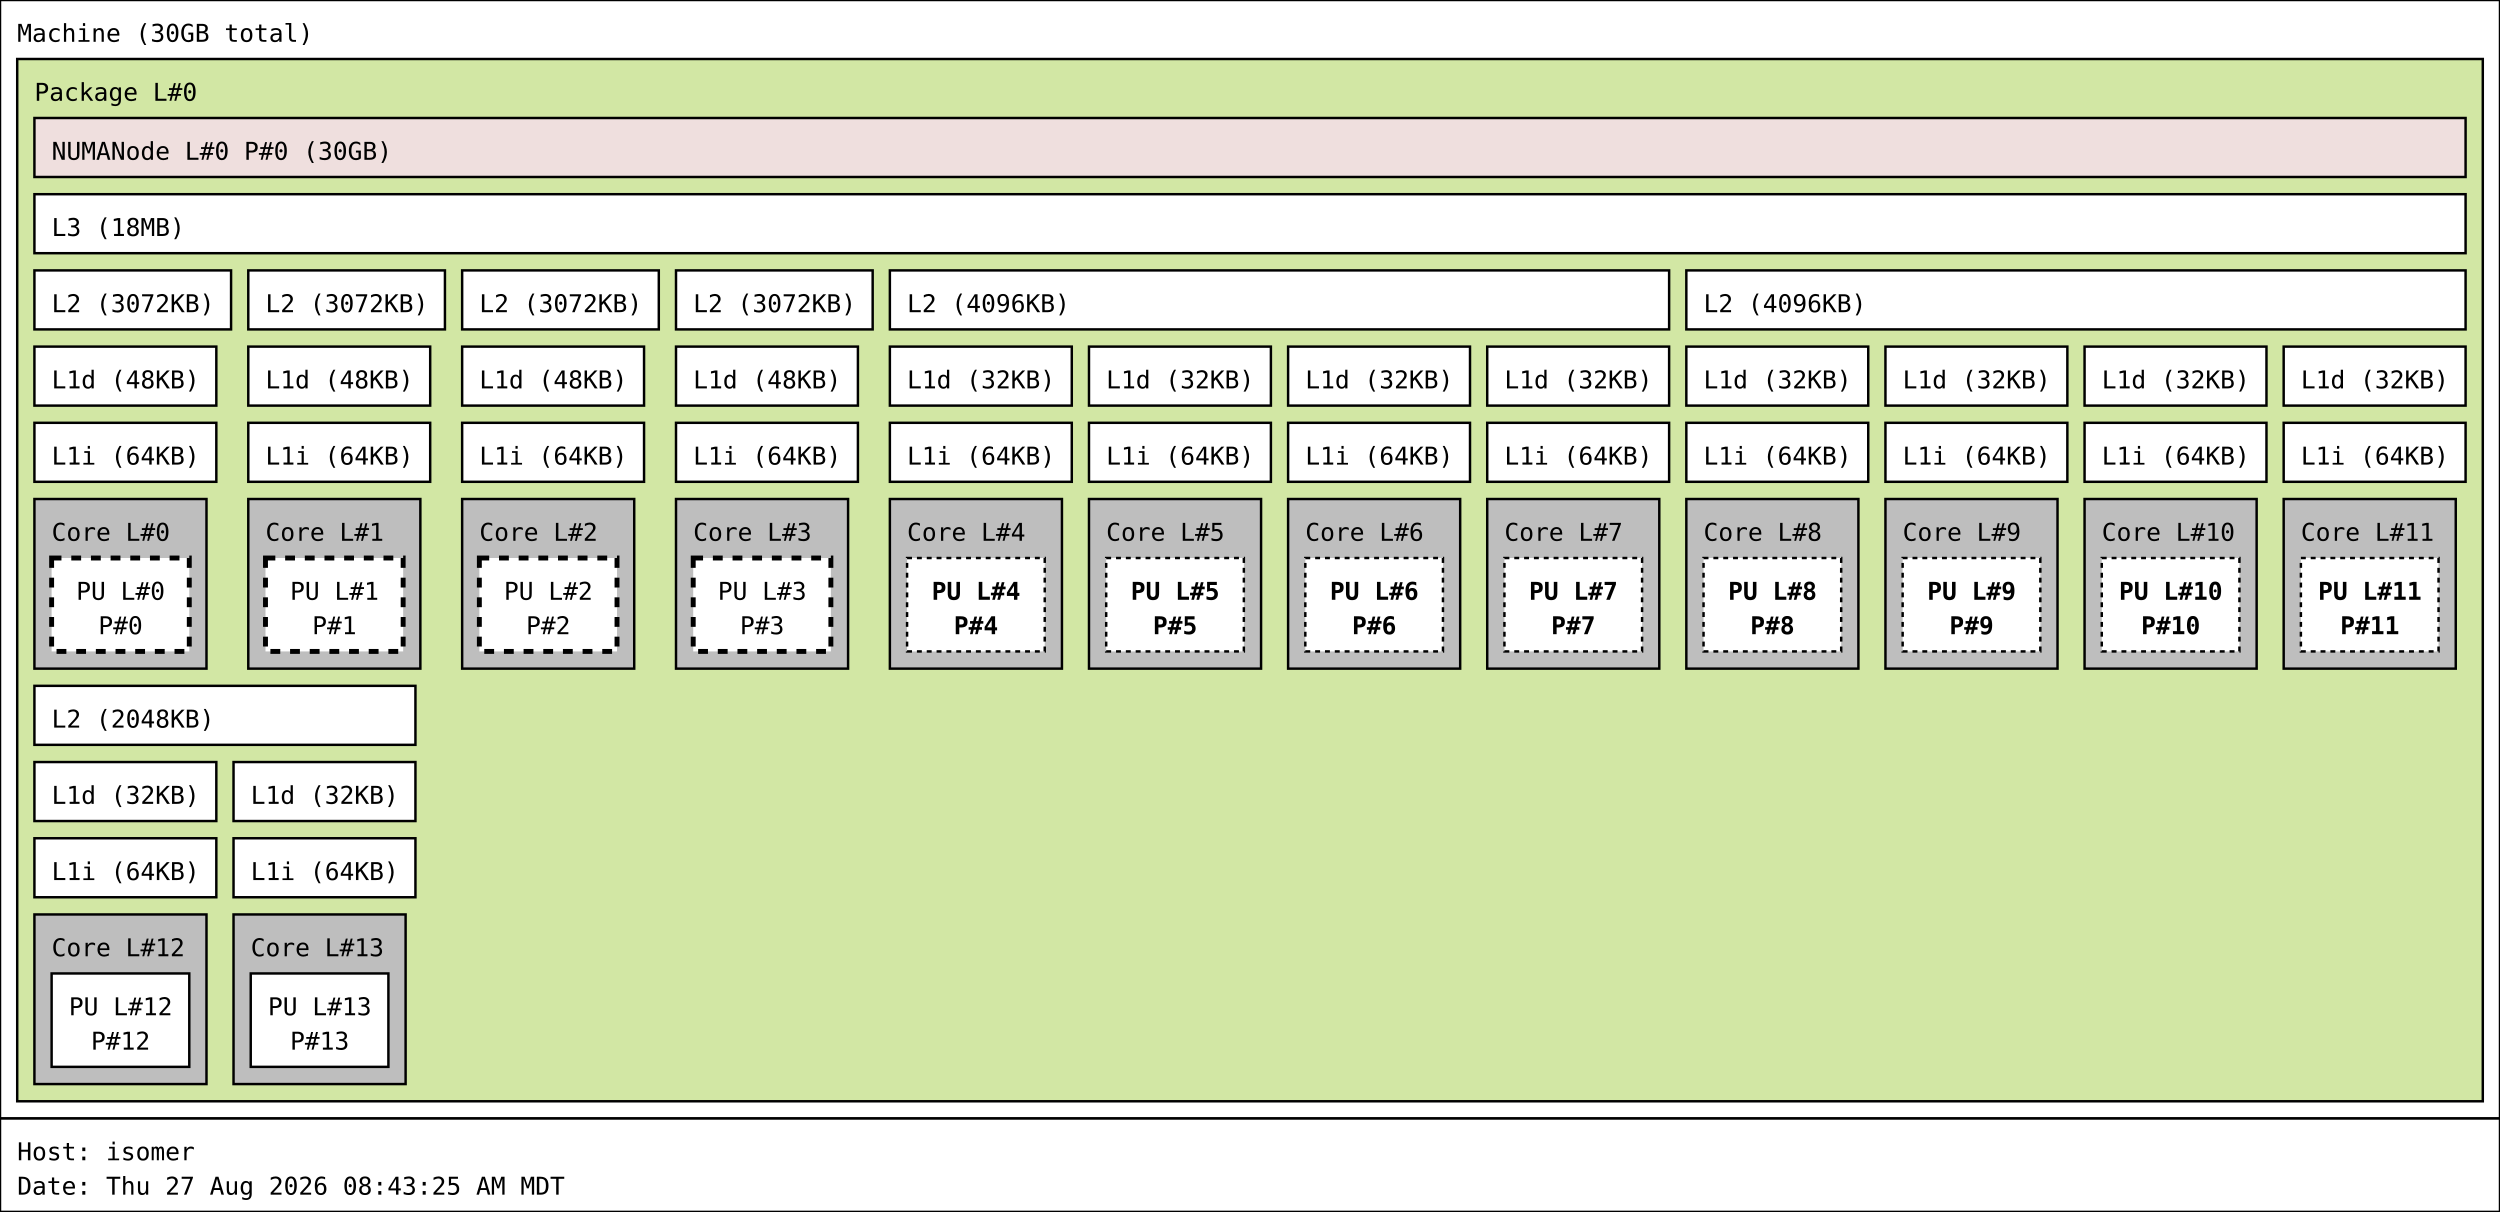
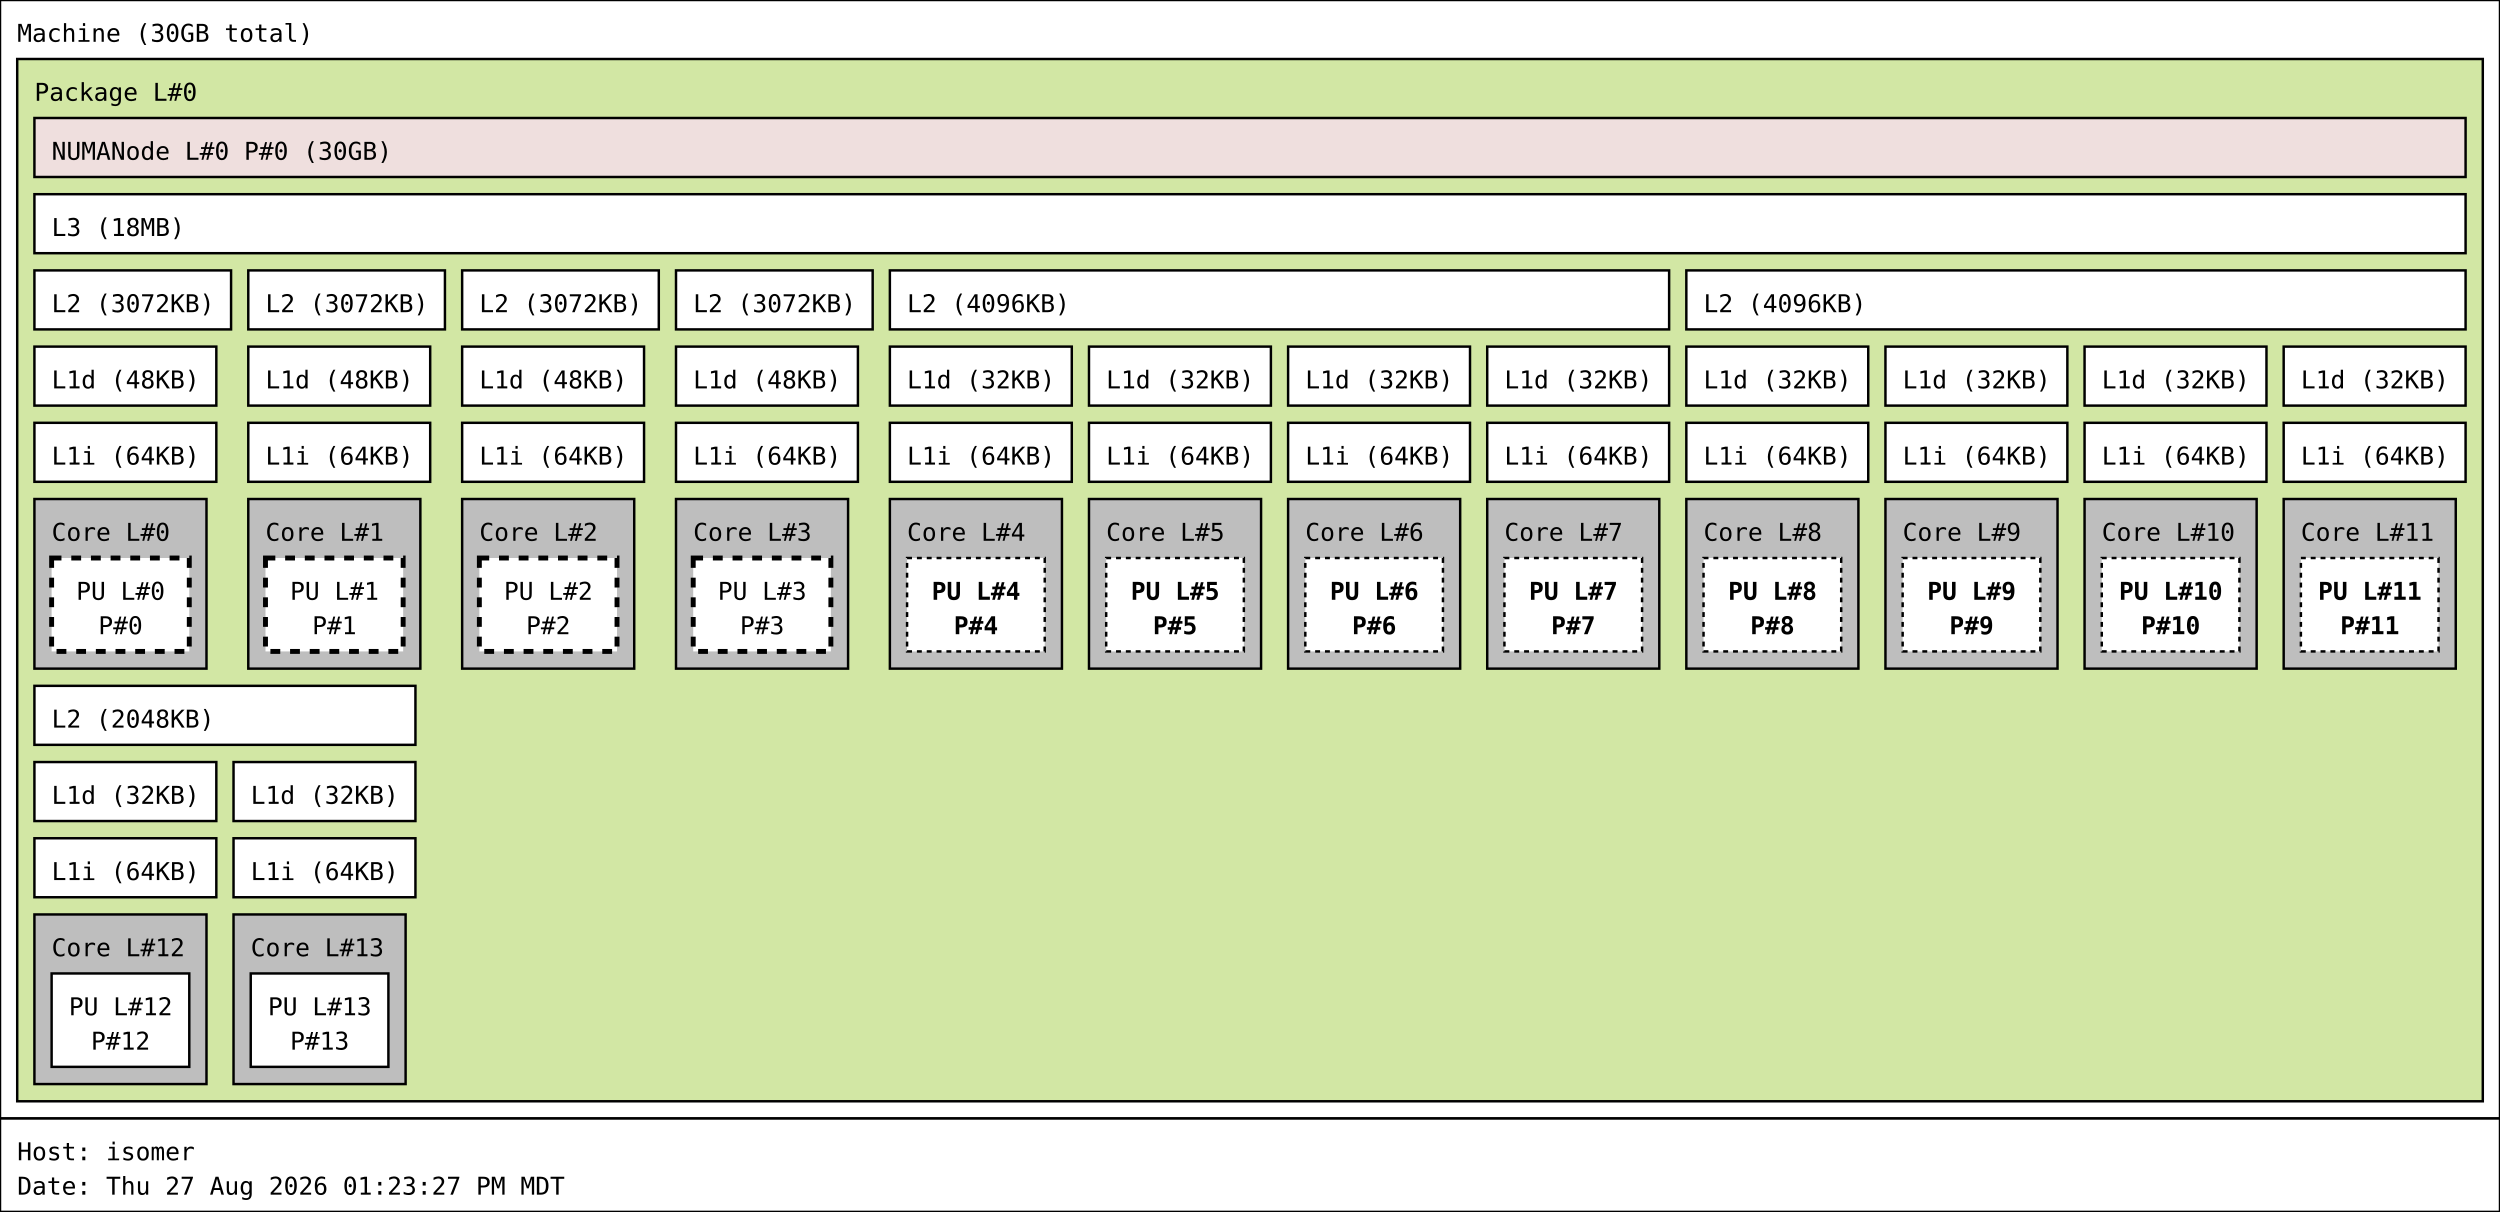
<svg xmlns="http://www.w3.org/2000/svg" width="1017px" height="493px" viewBox="0 0 1017px 493px" version="1.1">
  <rect id="Machine_0_rect" class="Machine" x="0" y="0" width="1017" height="455" fill="rgb(255,255,255)" stroke="rgb(0,0,0)" stroke-width="1" />
  <text id="Machine_0_text" class="Machine" font-family="Monospace" x="7" y="17" fill="rgb(0,0,0)" font-size="10px">Machine (30GB total)</text>
  <rect id="Package_0_rect" class="Package" x="7" y="24" width="1003" height="424" fill="rgb(210,231,164)" stroke="rgb(0,0,0)" stroke-width="1" />
  <text id="Package_0_text" class="Package" font-family="Monospace" x="14" y="41" fill="rgb(0,0,0)" font-size="10px">Package L#0</text>
  <rect id="L3_0_rect" class="L3" x="14" y="79" width="989" height="24" fill="rgb(255,255,255)" stroke="rgb(0,0,0)" stroke-width="1" />
  <text id="L3_0_text" class="L3" font-family="Monospace" x="21" y="96" fill="rgb(0,0,0)" font-size="10px">L3 (18MB)</text>
  <rect id="L2_0_rect" class="L2" x="14" y="110" width="80" height="24" fill="rgb(255,255,255)" stroke="rgb(0,0,0)" stroke-width="1" />
  <text id="L2_0_text" class="L2" font-family="Monospace" x="21" y="127" fill="rgb(0,0,0)" font-size="10px">L2 (3072KB)</text>
  <rect id="L1d_0_rect" class="L1d" x="14" y="141" width="74" height="24" fill="rgb(255,255,255)" stroke="rgb(0,0,0)" stroke-width="1" />
  <text id="L1d_0_text" class="L1d" font-family="Monospace" x="21" y="158" fill="rgb(0,0,0)" font-size="10px">L1d (48KB)</text>
  <rect id="L1i_0_rect" class="L1i" x="14" y="172" width="74" height="24" fill="rgb(255,255,255)" stroke="rgb(0,0,0)" stroke-width="1" />
  <text id="L1i_0_text" class="L1i" font-family="Monospace" x="21" y="189" fill="rgb(0,0,0)" font-size="10px">L1i (64KB)</text>
  <rect id="Core_0_rect" class="Core" x="14" y="203" width="70" height="69" fill="rgb(190,190,190)" stroke="rgb(0,0,0)" stroke-width="1" />
  <text id="Core_0_text" class="Core" font-family="Monospace" x="21" y="220" fill="rgb(0,0,0)" font-size="10px">Core L#0</text>
  <rect id="PU_0_rect" class="PU" x="21" y="227" width="56" height="38" fill="rgb(255,255,255)" stroke="rgb(0,0,0)" stroke-width="2" stroke-dasharray="4" />
  <text id="PU_0_text" class="PU" font-family="Monospace" x="31" y="244" fill="rgb(0,0,0)" font-size="10px">PU L#0</text>
  <text id="PU_0_text_1" class="PU" font-family="Monospace" x="40" y="258" fill="rgb(0,0,0)" font-size="10px">P#0</text>
  <rect id="L2_1_rect" class="L2" x="101" y="110" width="80" height="24" fill="rgb(255,255,255)" stroke="rgb(0,0,0)" stroke-width="1" />
  <text id="L2_1_text" class="L2" font-family="Monospace" x="108" y="127" fill="rgb(0,0,0)" font-size="10px">L2 (3072KB)</text>
  <rect id="L1d_1_rect" class="L1d" x="101" y="141" width="74" height="24" fill="rgb(255,255,255)" stroke="rgb(0,0,0)" stroke-width="1" />
  <text id="L1d_1_text" class="L1d" font-family="Monospace" x="108" y="158" fill="rgb(0,0,0)" font-size="10px">L1d (48KB)</text>
  <rect id="L1i_1_rect" class="L1i" x="101" y="172" width="74" height="24" fill="rgb(255,255,255)" stroke="rgb(0,0,0)" stroke-width="1" />
  <text id="L1i_1_text" class="L1i" font-family="Monospace" x="108" y="189" fill="rgb(0,0,0)" font-size="10px">L1i (64KB)</text>
  <rect id="Core_1_rect" class="Core" x="101" y="203" width="70" height="69" fill="rgb(190,190,190)" stroke="rgb(0,0,0)" stroke-width="1" />
  <text id="Core_1_text" class="Core" font-family="Monospace" x="108" y="220" fill="rgb(0,0,0)" font-size="10px">Core L#1</text>
  <rect id="PU_1_rect" class="PU" x="108" y="227" width="56" height="38" fill="rgb(255,255,255)" stroke="rgb(0,0,0)" stroke-width="2" stroke-dasharray="4" />
  <text id="PU_1_text" class="PU" font-family="Monospace" x="118" y="244" fill="rgb(0,0,0)" font-size="10px">PU L#1</text>
  <text id="PU_1_text_1" class="PU" font-family="Monospace" x="127" y="258" fill="rgb(0,0,0)" font-size="10px">P#1</text>
  <rect id="L2_2_rect" class="L2" x="188" y="110" width="80" height="24" fill="rgb(255,255,255)" stroke="rgb(0,0,0)" stroke-width="1" />
  <text id="L2_2_text" class="L2" font-family="Monospace" x="195" y="127" fill="rgb(0,0,0)" font-size="10px">L2 (3072KB)</text>
  <rect id="L1d_2_rect" class="L1d" x="188" y="141" width="74" height="24" fill="rgb(255,255,255)" stroke="rgb(0,0,0)" stroke-width="1" />
  <text id="L1d_2_text" class="L1d" font-family="Monospace" x="195" y="158" fill="rgb(0,0,0)" font-size="10px">L1d (48KB)</text>
  <rect id="L1i_2_rect" class="L1i" x="188" y="172" width="74" height="24" fill="rgb(255,255,255)" stroke="rgb(0,0,0)" stroke-width="1" />
  <text id="L1i_2_text" class="L1i" font-family="Monospace" x="195" y="189" fill="rgb(0,0,0)" font-size="10px">L1i (64KB)</text>
  <rect id="Core_2_rect" class="Core" x="188" y="203" width="70" height="69" fill="rgb(190,190,190)" stroke="rgb(0,0,0)" stroke-width="1" />
  <text id="Core_2_text" class="Core" font-family="Monospace" x="195" y="220" fill="rgb(0,0,0)" font-size="10px">Core L#2</text>
  <rect id="PU_2_rect" class="PU" x="195" y="227" width="56" height="38" fill="rgb(255,255,255)" stroke="rgb(0,0,0)" stroke-width="2" stroke-dasharray="4" />
  <text id="PU_2_text" class="PU" font-family="Monospace" x="205" y="244" fill="rgb(0,0,0)" font-size="10px">PU L#2</text>
  <text id="PU_2_text_1" class="PU" font-family="Monospace" x="214" y="258" fill="rgb(0,0,0)" font-size="10px">P#2</text>
  <rect id="L2_3_rect" class="L2" x="275" y="110" width="80" height="24" fill="rgb(255,255,255)" stroke="rgb(0,0,0)" stroke-width="1" />
  <text id="L2_3_text" class="L2" font-family="Monospace" x="282" y="127" fill="rgb(0,0,0)" font-size="10px">L2 (3072KB)</text>
  <rect id="L1d_3_rect" class="L1d" x="275" y="141" width="74" height="24" fill="rgb(255,255,255)" stroke="rgb(0,0,0)" stroke-width="1" />
  <text id="L1d_3_text" class="L1d" font-family="Monospace" x="282" y="158" fill="rgb(0,0,0)" font-size="10px">L1d (48KB)</text>
  <rect id="L1i_3_rect" class="L1i" x="275" y="172" width="74" height="24" fill="rgb(255,255,255)" stroke="rgb(0,0,0)" stroke-width="1" />
  <text id="L1i_3_text" class="L1i" font-family="Monospace" x="282" y="189" fill="rgb(0,0,0)" font-size="10px">L1i (64KB)</text>
  <rect id="Core_3_rect" class="Core" x="275" y="203" width="70" height="69" fill="rgb(190,190,190)" stroke="rgb(0,0,0)" stroke-width="1" />
  <text id="Core_3_text" class="Core" font-family="Monospace" x="282" y="220" fill="rgb(0,0,0)" font-size="10px">Core L#3</text>
  <rect id="PU_3_rect" class="PU" x="282" y="227" width="56" height="38" fill="rgb(255,255,255)" stroke="rgb(0,0,0)" stroke-width="2" stroke-dasharray="4" />
  <text id="PU_3_text" class="PU" font-family="Monospace" x="292" y="244" fill="rgb(0,0,0)" font-size="10px">PU L#3</text>
  <text id="PU_3_text_1" class="PU" font-family="Monospace" x="301" y="258" fill="rgb(0,0,0)" font-size="10px">P#3</text>
  <rect id="L2_4_rect" class="L2" x="362" y="110" width="317" height="24" fill="rgb(255,255,255)" stroke="rgb(0,0,0)" stroke-width="1" />
  <text id="L2_4_text" class="L2" font-family="Monospace" x="369" y="127" fill="rgb(0,0,0)" font-size="10px">L2 (4096KB)</text>
  <rect id="L1d_4_rect" class="L1d" x="362" y="141" width="74" height="24" fill="rgb(255,255,255)" stroke="rgb(0,0,0)" stroke-width="1" />
  <text id="L1d_4_text" class="L1d" font-family="Monospace" x="369" y="158" fill="rgb(0,0,0)" font-size="10px">L1d (32KB)</text>
  <rect id="L1i_4_rect" class="L1i" x="362" y="172" width="74" height="24" fill="rgb(255,255,255)" stroke="rgb(0,0,0)" stroke-width="1" />
  <text id="L1i_4_text" class="L1i" font-family="Monospace" x="369" y="189" fill="rgb(0,0,0)" font-size="10px">L1i (64KB)</text>
  <rect id="Core_4_rect" class="Core" x="362" y="203" width="70" height="69" fill="rgb(190,190,190)" stroke="rgb(0,0,0)" stroke-width="1" />
  <text id="Core_4_text" class="Core" font-family="Monospace" x="369" y="220" fill="rgb(0,0,0)" font-size="10px">Core L#4</text>
  <rect id="PU_4_rect" class="PU" x="369" y="227" width="56" height="38" fill="rgb(255,255,255)" stroke="rgb(0,0,0)" stroke-width="1" stroke-dasharray="2" />
  <text id="PU_4_text" class="PU" font-family="Monospace" font-weight="bold" x="379" y="244" fill="rgb(0,0,0)" font-size="10px">PU L#4</text>
  <text id="PU_4_text_1" class="PU" font-family="Monospace" font-weight="bold" x="388" y="258" fill="rgb(0,0,0)" font-size="10px">P#4</text>
  <rect id="L1d_5_rect" class="L1d" x="443" y="141" width="74" height="24" fill="rgb(255,255,255)" stroke="rgb(0,0,0)" stroke-width="1" />
  <text id="L1d_5_text" class="L1d" font-family="Monospace" x="450" y="158" fill="rgb(0,0,0)" font-size="10px">L1d (32KB)</text>
  <rect id="L1i_5_rect" class="L1i" x="443" y="172" width="74" height="24" fill="rgb(255,255,255)" stroke="rgb(0,0,0)" stroke-width="1" />
  <text id="L1i_5_text" class="L1i" font-family="Monospace" x="450" y="189" fill="rgb(0,0,0)" font-size="10px">L1i (64KB)</text>
  <rect id="Core_5_rect" class="Core" x="443" y="203" width="70" height="69" fill="rgb(190,190,190)" stroke="rgb(0,0,0)" stroke-width="1" />
  <text id="Core_5_text" class="Core" font-family="Monospace" x="450" y="220" fill="rgb(0,0,0)" font-size="10px">Core L#5</text>
  <rect id="PU_5_rect" class="PU" x="450" y="227" width="56" height="38" fill="rgb(255,255,255)" stroke="rgb(0,0,0)" stroke-width="1" stroke-dasharray="2" />
  <text id="PU_5_text" class="PU" font-family="Monospace" font-weight="bold" x="460" y="244" fill="rgb(0,0,0)" font-size="10px">PU L#5</text>
  <text id="PU_5_text_1" class="PU" font-family="Monospace" font-weight="bold" x="469" y="258" fill="rgb(0,0,0)" font-size="10px">P#5</text>
  <rect id="L1d_6_rect" class="L1d" x="524" y="141" width="74" height="24" fill="rgb(255,255,255)" stroke="rgb(0,0,0)" stroke-width="1" />
  <text id="L1d_6_text" class="L1d" font-family="Monospace" x="531" y="158" fill="rgb(0,0,0)" font-size="10px">L1d (32KB)</text>
  <rect id="L1i_6_rect" class="L1i" x="524" y="172" width="74" height="24" fill="rgb(255,255,255)" stroke="rgb(0,0,0)" stroke-width="1" />
  <text id="L1i_6_text" class="L1i" font-family="Monospace" x="531" y="189" fill="rgb(0,0,0)" font-size="10px">L1i (64KB)</text>
  <rect id="Core_6_rect" class="Core" x="524" y="203" width="70" height="69" fill="rgb(190,190,190)" stroke="rgb(0,0,0)" stroke-width="1" />
  <text id="Core_6_text" class="Core" font-family="Monospace" x="531" y="220" fill="rgb(0,0,0)" font-size="10px">Core L#6</text>
  <rect id="PU_6_rect" class="PU" x="531" y="227" width="56" height="38" fill="rgb(255,255,255)" stroke="rgb(0,0,0)" stroke-width="1" stroke-dasharray="2" />
  <text id="PU_6_text" class="PU" font-family="Monospace" font-weight="bold" x="541" y="244" fill="rgb(0,0,0)" font-size="10px">PU L#6</text>
  <text id="PU_6_text_1" class="PU" font-family="Monospace" font-weight="bold" x="550" y="258" fill="rgb(0,0,0)" font-size="10px">P#6</text>
  <rect id="L1d_7_rect" class="L1d" x="605" y="141" width="74" height="24" fill="rgb(255,255,255)" stroke="rgb(0,0,0)" stroke-width="1" />
  <text id="L1d_7_text" class="L1d" font-family="Monospace" x="612" y="158" fill="rgb(0,0,0)" font-size="10px">L1d (32KB)</text>
  <rect id="L1i_7_rect" class="L1i" x="605" y="172" width="74" height="24" fill="rgb(255,255,255)" stroke="rgb(0,0,0)" stroke-width="1" />
  <text id="L1i_7_text" class="L1i" font-family="Monospace" x="612" y="189" fill="rgb(0,0,0)" font-size="10px">L1i (64KB)</text>
  <rect id="Core_7_rect" class="Core" x="605" y="203" width="70" height="69" fill="rgb(190,190,190)" stroke="rgb(0,0,0)" stroke-width="1" />
  <text id="Core_7_text" class="Core" font-family="Monospace" x="612" y="220" fill="rgb(0,0,0)" font-size="10px">Core L#7</text>
  <rect id="PU_7_rect" class="PU" x="612" y="227" width="56" height="38" fill="rgb(255,255,255)" stroke="rgb(0,0,0)" stroke-width="1" stroke-dasharray="2" />
  <text id="PU_7_text" class="PU" font-family="Monospace" font-weight="bold" x="622" y="244" fill="rgb(0,0,0)" font-size="10px">PU L#7</text>
  <text id="PU_7_text_1" class="PU" font-family="Monospace" font-weight="bold" x="631" y="258" fill="rgb(0,0,0)" font-size="10px">P#7</text>
  <rect id="L2_5_rect" class="L2" x="686" y="110" width="317" height="24" fill="rgb(255,255,255)" stroke="rgb(0,0,0)" stroke-width="1" />
  <text id="L2_5_text" class="L2" font-family="Monospace" x="693" y="127" fill="rgb(0,0,0)" font-size="10px">L2 (4096KB)</text>
  <rect id="L1d_8_rect" class="L1d" x="686" y="141" width="74" height="24" fill="rgb(255,255,255)" stroke="rgb(0,0,0)" stroke-width="1" />
  <text id="L1d_8_text" class="L1d" font-family="Monospace" x="693" y="158" fill="rgb(0,0,0)" font-size="10px">L1d (32KB)</text>
  <rect id="L1i_8_rect" class="L1i" x="686" y="172" width="74" height="24" fill="rgb(255,255,255)" stroke="rgb(0,0,0)" stroke-width="1" />
  <text id="L1i_8_text" class="L1i" font-family="Monospace" x="693" y="189" fill="rgb(0,0,0)" font-size="10px">L1i (64KB)</text>
  <rect id="Core_8_rect" class="Core" x="686" y="203" width="70" height="69" fill="rgb(190,190,190)" stroke="rgb(0,0,0)" stroke-width="1" />
  <text id="Core_8_text" class="Core" font-family="Monospace" x="693" y="220" fill="rgb(0,0,0)" font-size="10px">Core L#8</text>
  <rect id="PU_8_rect" class="PU" x="693" y="227" width="56" height="38" fill="rgb(255,255,255)" stroke="rgb(0,0,0)" stroke-width="1" stroke-dasharray="2" />
  <text id="PU_8_text" class="PU" font-family="Monospace" font-weight="bold" x="703" y="244" fill="rgb(0,0,0)" font-size="10px">PU L#8</text>
  <text id="PU_8_text_1" class="PU" font-family="Monospace" font-weight="bold" x="712" y="258" fill="rgb(0,0,0)" font-size="10px">P#8</text>
  <rect id="L1d_9_rect" class="L1d" x="767" y="141" width="74" height="24" fill="rgb(255,255,255)" stroke="rgb(0,0,0)" stroke-width="1" />
  <text id="L1d_9_text" class="L1d" font-family="Monospace" x="774" y="158" fill="rgb(0,0,0)" font-size="10px">L1d (32KB)</text>
  <rect id="L1i_9_rect" class="L1i" x="767" y="172" width="74" height="24" fill="rgb(255,255,255)" stroke="rgb(0,0,0)" stroke-width="1" />
  <text id="L1i_9_text" class="L1i" font-family="Monospace" x="774" y="189" fill="rgb(0,0,0)" font-size="10px">L1i (64KB)</text>
  <rect id="Core_9_rect" class="Core" x="767" y="203" width="70" height="69" fill="rgb(190,190,190)" stroke="rgb(0,0,0)" stroke-width="1" />
  <text id="Core_9_text" class="Core" font-family="Monospace" x="774" y="220" fill="rgb(0,0,0)" font-size="10px">Core L#9</text>
  <rect id="PU_9_rect" class="PU" x="774" y="227" width="56" height="38" fill="rgb(255,255,255)" stroke="rgb(0,0,0)" stroke-width="1" stroke-dasharray="2" />
  <text id="PU_9_text" class="PU" font-family="Monospace" font-weight="bold" x="784" y="244" fill="rgb(0,0,0)" font-size="10px">PU L#9</text>
  <text id="PU_9_text_1" class="PU" font-family="Monospace" font-weight="bold" x="793" y="258" fill="rgb(0,0,0)" font-size="10px">P#9</text>
  <rect id="L1d_10_rect" class="L1d" x="848" y="141" width="74" height="24" fill="rgb(255,255,255)" stroke="rgb(0,0,0)" stroke-width="1" />
  <text id="L1d_10_text" class="L1d" font-family="Monospace" x="855" y="158" fill="rgb(0,0,0)" font-size="10px">L1d (32KB)</text>
  <rect id="L1i_10_rect" class="L1i" x="848" y="172" width="74" height="24" fill="rgb(255,255,255)" stroke="rgb(0,0,0)" stroke-width="1" />
  <text id="L1i_10_text" class="L1i" font-family="Monospace" x="855" y="189" fill="rgb(0,0,0)" font-size="10px">L1i (64KB)</text>
  <rect id="Core_10_rect" class="Core" x="848" y="203" width="70" height="69" fill="rgb(190,190,190)" stroke="rgb(0,0,0)" stroke-width="1" />
  <text id="Core_10_text" class="Core" font-family="Monospace" x="855" y="220" fill="rgb(0,0,0)" font-size="10px">Core L#10</text>
  <rect id="PU_10_rect" class="PU" x="855" y="227" width="56" height="38" fill="rgb(255,255,255)" stroke="rgb(0,0,0)" stroke-width="1" stroke-dasharray="2" />
  <text id="PU_10_text" class="PU" font-family="Monospace" font-weight="bold" x="862" y="244" fill="rgb(0,0,0)" font-size="10px">PU L#10</text>
  <text id="PU_10_text_1" class="PU" font-family="Monospace" font-weight="bold" x="871" y="258" fill="rgb(0,0,0)" font-size="10px">P#10</text>
  <rect id="L1d_11_rect" class="L1d" x="929" y="141" width="74" height="24" fill="rgb(255,255,255)" stroke="rgb(0,0,0)" stroke-width="1" />
  <text id="L1d_11_text" class="L1d" font-family="Monospace" x="936" y="158" fill="rgb(0,0,0)" font-size="10px">L1d (32KB)</text>
  <rect id="L1i_11_rect" class="L1i" x="929" y="172" width="74" height="24" fill="rgb(255,255,255)" stroke="rgb(0,0,0)" stroke-width="1" />
  <text id="L1i_11_text" class="L1i" font-family="Monospace" x="936" y="189" fill="rgb(0,0,0)" font-size="10px">L1i (64KB)</text>
  <rect id="Core_11_rect" class="Core" x="929" y="203" width="70" height="69" fill="rgb(190,190,190)" stroke="rgb(0,0,0)" stroke-width="1" />
  <text id="Core_11_text" class="Core" font-family="Monospace" x="936" y="220" fill="rgb(0,0,0)" font-size="10px">Core L#11</text>
  <rect id="PU_11_rect" class="PU" x="936" y="227" width="56" height="38" fill="rgb(255,255,255)" stroke="rgb(0,0,0)" stroke-width="1" stroke-dasharray="2" />
  <text id="PU_11_text" class="PU" font-family="Monospace" font-weight="bold" x="943" y="244" fill="rgb(0,0,0)" font-size="10px">PU L#11</text>
  <text id="PU_11_text_1" class="PU" font-family="Monospace" font-weight="bold" x="952" y="258" fill="rgb(0,0,0)" font-size="10px">P#11</text>
  <rect id="L2_6_rect" class="L2" x="14" y="279" width="155" height="24" fill="rgb(255,255,255)" stroke="rgb(0,0,0)" stroke-width="1" />
  <text id="L2_6_text" class="L2" font-family="Monospace" x="21" y="296" fill="rgb(0,0,0)" font-size="10px">L2 (2048KB)</text>
  <rect id="L1d_12_rect" class="L1d" x="14" y="310" width="74" height="24" fill="rgb(255,255,255)" stroke="rgb(0,0,0)" stroke-width="1" />
  <text id="L1d_12_text" class="L1d" font-family="Monospace" x="21" y="327" fill="rgb(0,0,0)" font-size="10px">L1d (32KB)</text>
  <rect id="L1i_12_rect" class="L1i" x="14" y="341" width="74" height="24" fill="rgb(255,255,255)" stroke="rgb(0,0,0)" stroke-width="1" />
  <text id="L1i_12_text" class="L1i" font-family="Monospace" x="21" y="358" fill="rgb(0,0,0)" font-size="10px">L1i (64KB)</text>
  <rect id="Core_12_rect" class="Core" x="14" y="372" width="70" height="69" fill="rgb(190,190,190)" stroke="rgb(0,0,0)" stroke-width="1" />
  <text id="Core_12_text" class="Core" font-family="Monospace" x="21" y="389" fill="rgb(0,0,0)" font-size="10px">Core L#12</text>
  <rect id="PU_12_rect" class="PU" x="21" y="396" width="56" height="38" fill="rgb(255,255,255)" stroke="rgb(0,0,0)" stroke-width="1" />
  <text id="PU_12_text" class="PU" font-family="Monospace" x="28" y="413" fill="rgb(0,0,0)" font-size="10px">PU L#12</text>
  <text id="PU_12_text_1" class="PU" font-family="Monospace" x="37" y="427" fill="rgb(0,0,0)" font-size="10px">P#12</text>
  <rect id="L1d_13_rect" class="L1d" x="95" y="310" width="74" height="24" fill="rgb(255,255,255)" stroke="rgb(0,0,0)" stroke-width="1" />
  <text id="L1d_13_text" class="L1d" font-family="Monospace" x="102" y="327" fill="rgb(0,0,0)" font-size="10px">L1d (32KB)</text>
  <rect id="L1i_13_rect" class="L1i" x="95" y="341" width="74" height="24" fill="rgb(255,255,255)" stroke="rgb(0,0,0)" stroke-width="1" />
  <text id="L1i_13_text" class="L1i" font-family="Monospace" x="102" y="358" fill="rgb(0,0,0)" font-size="10px">L1i (64KB)</text>
  <rect id="Core_13_rect" class="Core" x="95" y="372" width="70" height="69" fill="rgb(190,190,190)" stroke="rgb(0,0,0)" stroke-width="1" />
  <text id="Core_13_text" class="Core" font-family="Monospace" x="102" y="389" fill="rgb(0,0,0)" font-size="10px">Core L#13</text>
  <rect id="PU_13_rect" class="PU" x="102" y="396" width="56" height="38" fill="rgb(255,255,255)" stroke="rgb(0,0,0)" stroke-width="1" />
  <text id="PU_13_text" class="PU" font-family="Monospace" x="109" y="413" fill="rgb(0,0,0)" font-size="10px">PU L#13</text>
  <text id="PU_13_text_1" class="PU" font-family="Monospace" x="118" y="427" fill="rgb(0,0,0)" font-size="10px">P#13</text>
  <rect id="NUMANode_0_rect" class="NUMANode" x="14" y="48" width="989" height="24" fill="rgb(239,223,222)" stroke="rgb(0,0,0)" stroke-width="1" />
  <text id="NUMANode_0_text" class="NUMANode" font-family="Monospace" x="21" y="65" fill="rgb(0,0,0)" font-size="10px">NUMANode L#0 P#0 (30GB)</text>
  <rect id="anon_rect" x="0" y="455" width="1017" height="38" fill="rgb(255,255,255)" stroke="rgb(0,0,0)" stroke-width="1" />
  <text id="anon_text" font-family="Monospace" x="7" y="472" fill="rgb(0,0,0)" font-size="10px">Host: isomer</text>
-   <text id="anon_text_1" font-family="Monospace" x="7" y="486" fill="rgb(0,0,0)" font-size="10px">Date: Thu 27 Aug 2026 08:43:25 AM MDT</text>
+   <text id="anon_text_1" font-family="Monospace" x="7" y="486" fill="rgb(0,0,0)" font-size="10px">Date: Thu 27 Aug 2026 01:23:27 PM MDT</text>
</svg>
